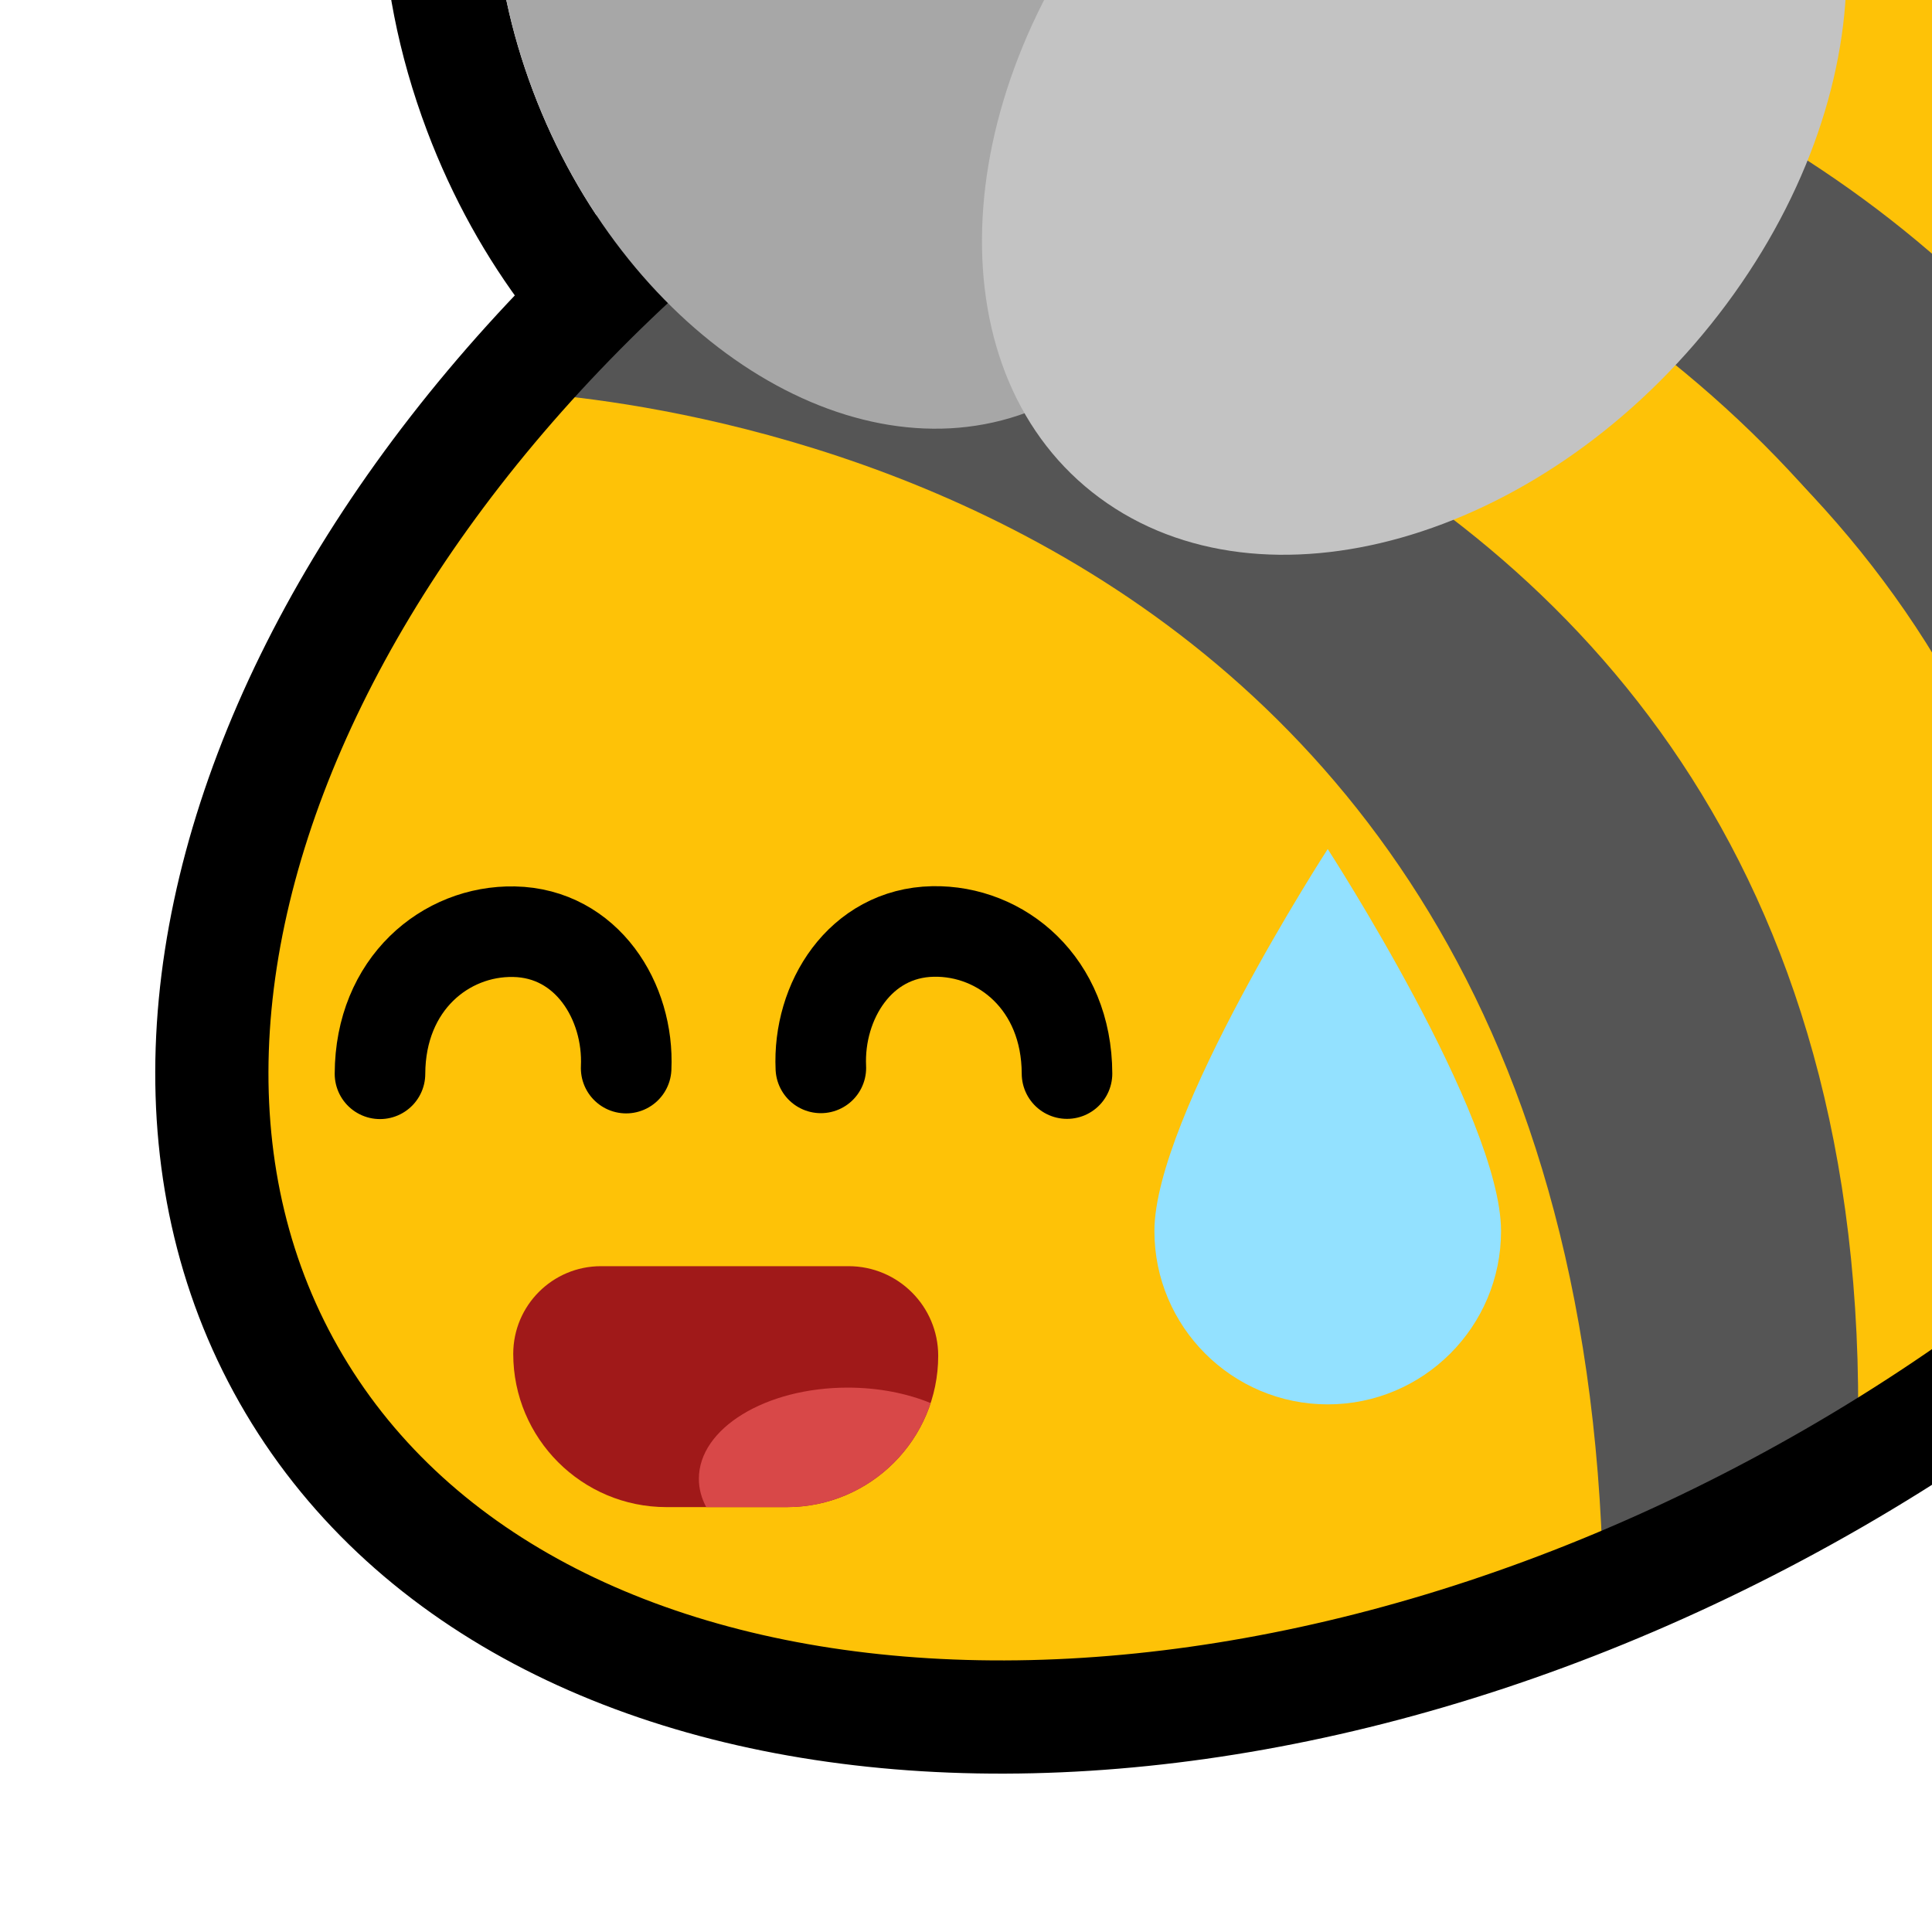
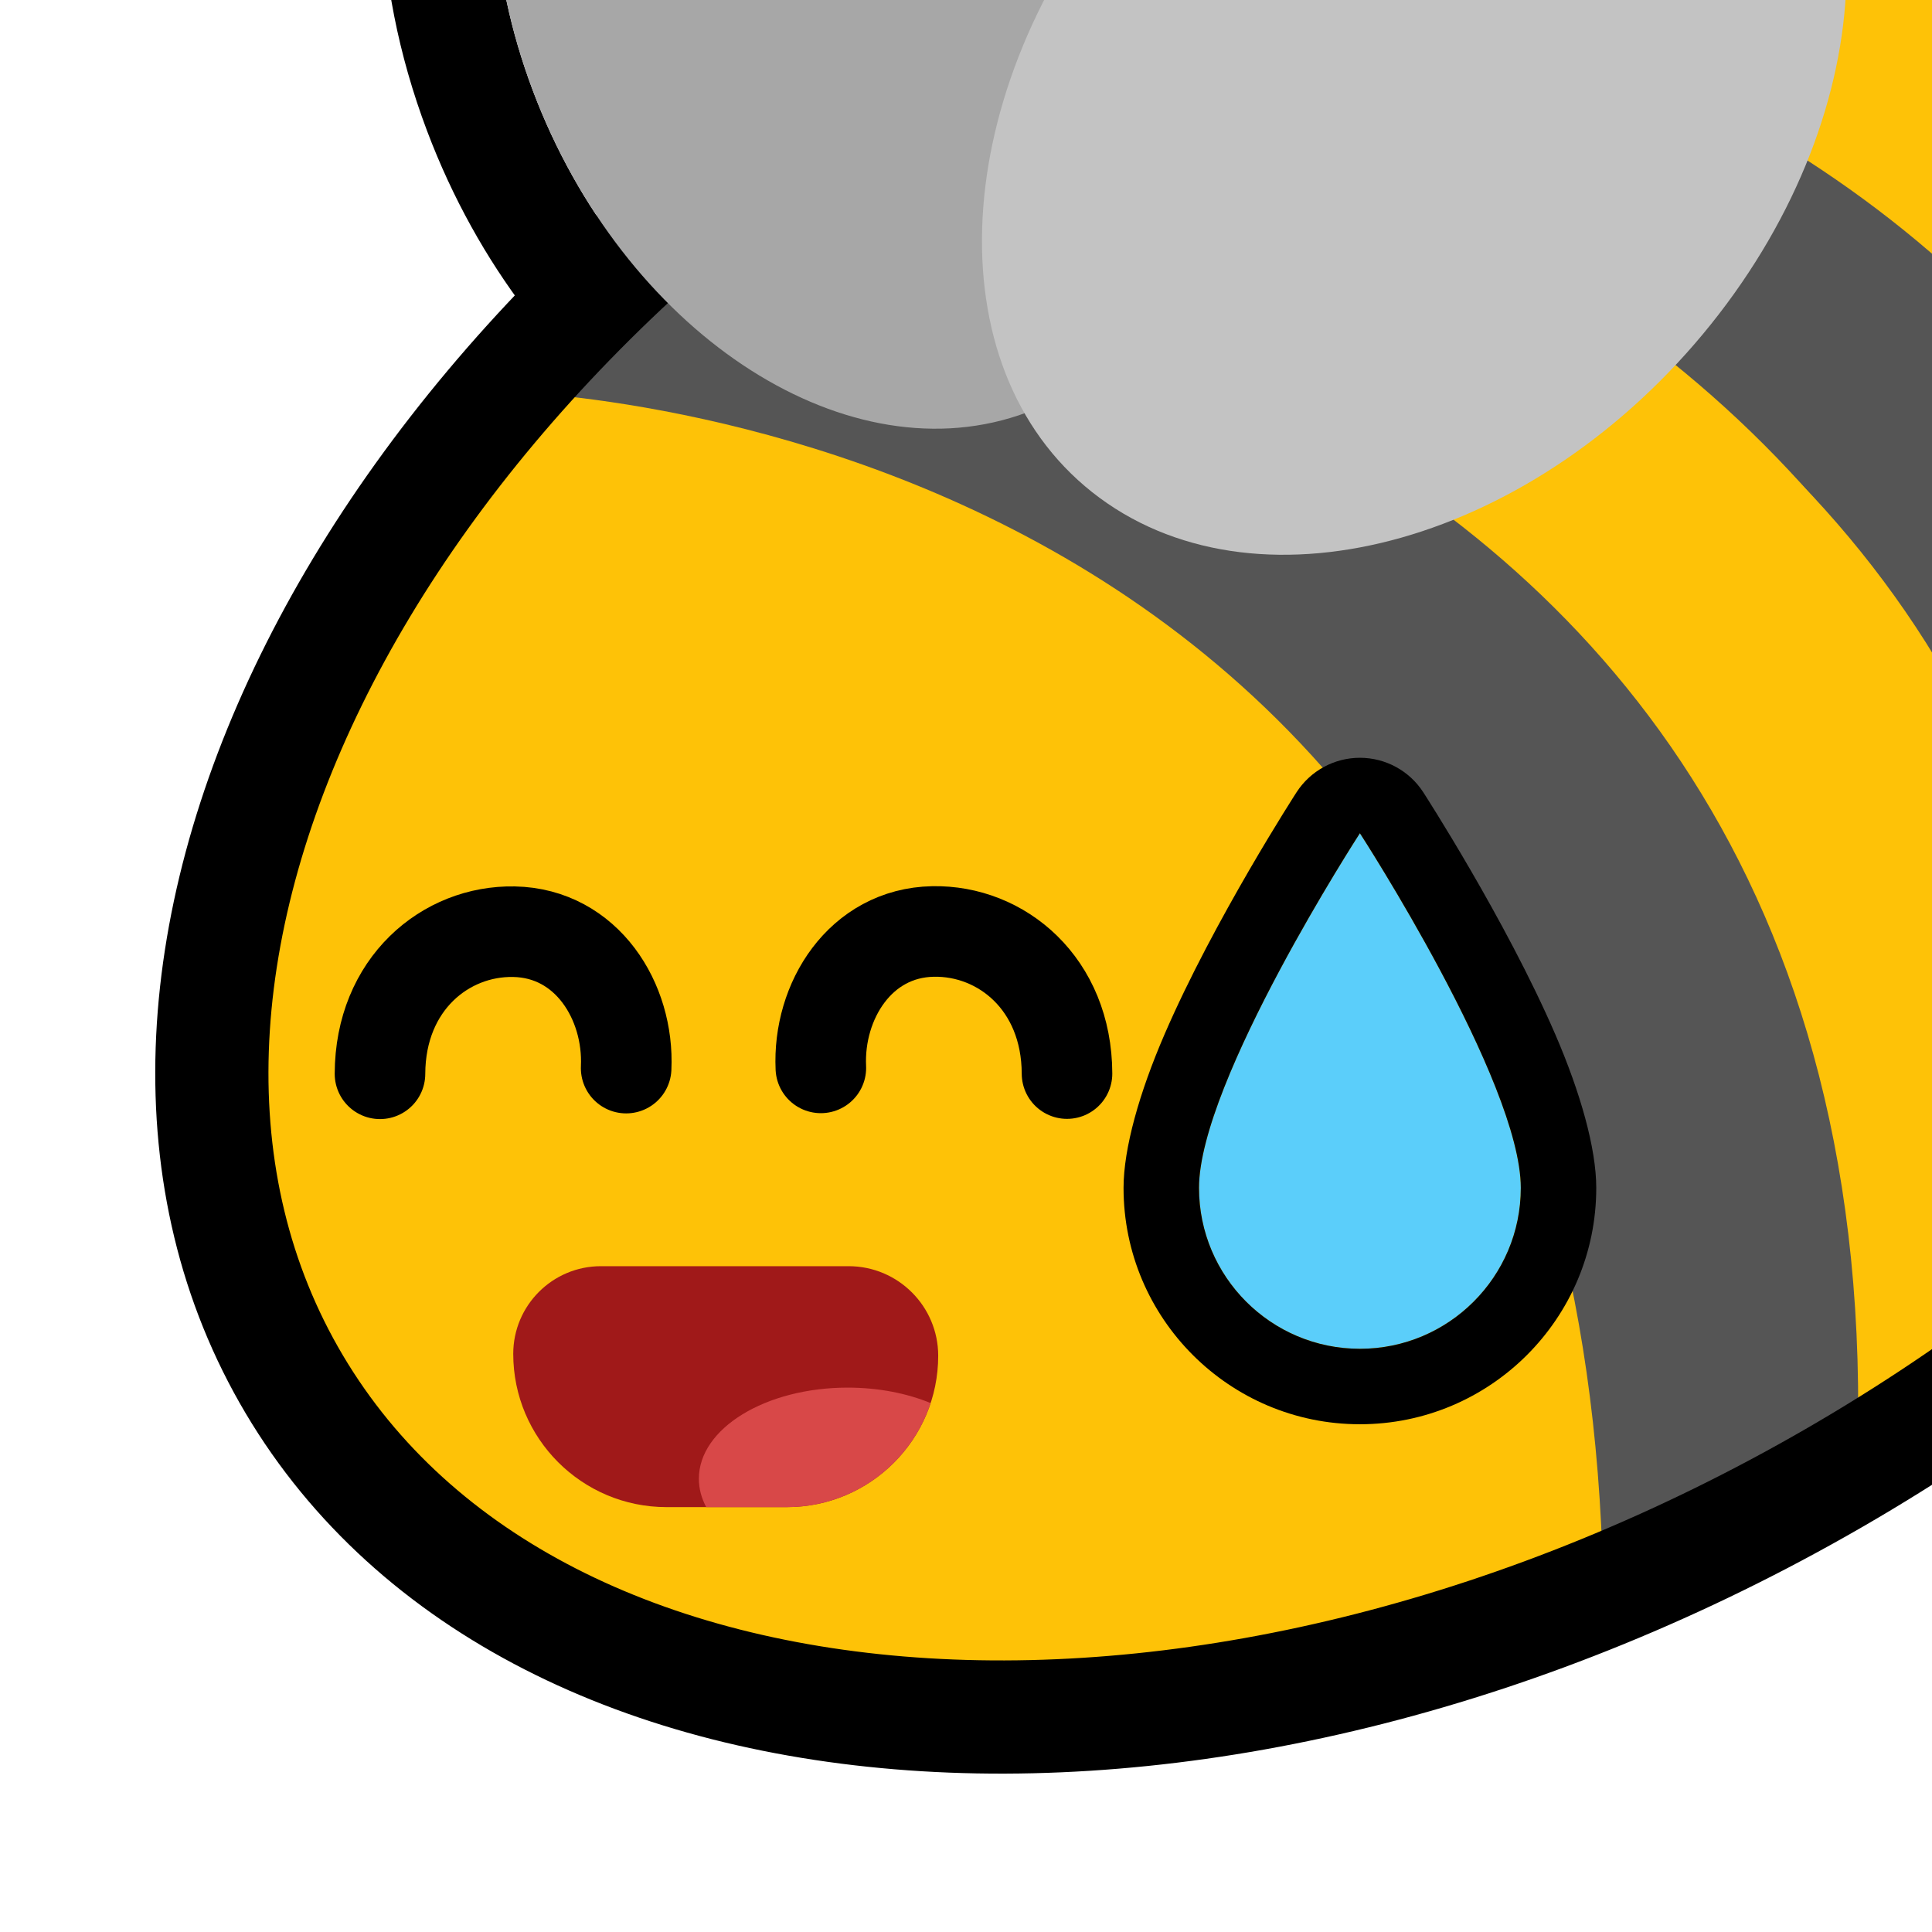
<svg xmlns="http://www.w3.org/2000/svg" width="100%" height="100%" viewBox="0 0 256 256" version="1.1" xml:space="preserve" style="fill-rule:evenodd;clip-rule:evenodd;stroke-linecap:round;stroke-linejoin:round;stroke-miterlimit:1.5;">
-   <rect id="blobbee_laugh_sweat" x="-0" y="0" width="256" height="256" style="fill:none;" />
+   <rect id="blobbee_laugh_sweat" x="0" y="0" width="256" height="256" style="fill:none;" />
  <clipPath id="_clip1">
-     <rect x="-0" y="0" width="256" height="256" />
+     <rect x="0" y="0" width="256" height="256" />
  </clipPath>
  <g clip-path="url(#_clip1)">
    <path id="Wings-outline" d="M129.457,71.439C101.62,74.152 70.004,52.917 56.583,17.332C41.238,-23.356 56.638,-63.617 86.987,-73.764C110.642,-81.673 139.399,-69.767 157.884,-44.535C184.732,-63.181 216.987,-65.526 237.979,-50.045C265.408,-29.818 267.488,16.097 238.398,52.369C209.763,88.073 163.808,97.957 136.809,78.046C134.11,76.056 131.659,73.845 129.457,71.439ZM135.756,54.763C138.246,59.112 141.562,62.914 145.712,65.974C167.403,81.971 203.691,71.669 226.696,42.984C249.701,14.299 250.768,-21.976 229.076,-37.973C209.154,-52.665 176.918,-45.173 153.969,-21.629C141.008,-50.189 114.034,-66.991 91.744,-59.538C68.16,-51.653 58.694,-19.58 70.618,12.039C82.543,43.658 111.372,62.927 134.957,55.041C135.225,54.952 135.491,54.859 135.756,54.763Z" />
    <path id="Body" d="M127.902,1.921C208.729,-44.745 300.137,-39.183 331.897,14.333C363.657,67.85 323.82,149.185 242.993,195.851C162.165,242.517 70.758,236.955 38.998,183.439C7.237,129.922 47.074,48.587 127.902,1.921Z" style="fill:rgb(254,194,7);" />
    <g id="Stripes">
      <path d="M188.793,-16.095C187.039,-14.699 315.054,-20.58 327.076,109.803C391.095,-61.796 189.429,-29.021 188.793,-16.095Z" style="fill:rgb(85,85,85);" />
      <path d="M327.076,111.159C319.401,-14.647 191.893,-17.614 192.59,-21.35L145.073,-3.751C145.073,-3.751 299.034,-6.142 304.518,142.104L323.15,113.42" style="fill:rgb(254,194,7);" />
      <path d="M275.897,172.628L304.252,142.104C298.868,-6.332 141.84,-8.914 141.842,-8.859L116.671,5.99C116.437,6.032 279.066,19.108 275.897,172.628Z" style="fill:rgb(85,85,85);" />
      <path d="M118.8,6.104L91.65,27.286C91.65,27.286 247.73,42.825 246.071,194.336L275.383,174.688C286.256,24.404 117.148,7.374 114.749,9.264" style="fill:rgb(254,194,7);" />
      <path d="M85.819,30.174L65.463,51.814C65.463,51.814 209.143,53.111 212.42,209.36L246.071,194.336C251.812,38.125 90.484,31.835 85.819,30.174Z" style="fill:rgb(85,85,85);" />
    </g>
    <path id="Body-outline" d="M127.902,1.921C208.729,-44.745 300.137,-39.183 331.897,14.333C363.657,67.85 323.82,149.185 242.993,195.851C162.165,242.517 70.758,236.955 38.998,183.439C7.237,129.922 47.074,48.587 127.902,1.921Z" style="fill:none;stroke:black;stroke-width:15px;" />
    <g id="Wings">
      <path id="Back-wing" d="M91.744,-59.538C115.328,-67.424 144.157,-48.156 156.082,-16.536C168.007,15.083 158.541,47.156 134.957,55.041C111.372,62.927 82.543,43.658 70.618,12.039C58.694,-19.58 68.16,-51.653 91.744,-59.538Z" style="fill:rgb(167,167,167);" />
      <path id="Front-wing" d="M229.076,-37.973C250.768,-21.976 249.701,14.299 226.696,42.984C203.691,71.669 167.403,81.971 145.712,65.974C124.02,49.977 125.087,13.702 148.092,-14.983C171.097,-43.668 207.385,-53.97 229.076,-37.973Z" style="fill:rgb(195,195,195);" />
    </g>
    <g id="Face">
      <g id="Mouth">
        <path id="Mouth-backgorund" d="M124.317,179.648C124.317,190.715 115.332,199.7 104.265,199.7L88.313,199.7C77.106,199.7 68.007,190.601 68.007,179.394C68.007,172.982 73.213,167.776 79.625,167.776L112.446,167.776C118.998,167.776 124.317,173.096 124.317,179.648Z" style="fill:rgb(160,25,25);" />
        <path id="Mouth-backgorund1" d="M93.579,199.7C92.946,198.517 92.604,197.253 92.604,195.941C92.604,189.277 101.441,183.866 112.325,183.866C116.393,183.866 120.175,184.622 123.316,185.916C120.682,193.917 113.144,199.7 104.265,199.7L93.579,199.7Z" style="fill:rgb(216,72,72);" />
      </g>
      <g id="Eyes">
        <path id="Right-eye" d="M108.767,141.501C108.355,132.66 113.975,123.612 123.628,123.425C132.694,123.249 141.348,130.338 141.384,142.255" style="fill:none;stroke:black;stroke-width:12px;" />
        <path id="Left-eye" d="M82.968,141.53C83.379,132.69 77.76,123.641 68.106,123.454C59.041,123.279 50.387,130.367 50.35,142.284" style="fill:none;stroke:black;stroke-width:12px;" />
      </g>
    </g>
-     <path id="Sweat" d="M175.93,112.502C175.93,112.502 198.895,147.935 198.895,163.121C198.895,175.796 188.605,186.086 175.93,186.086C163.256,186.086 152.966,175.796 152.966,163.121C152.966,147.935 175.93,112.502 175.93,112.502Z" style="fill:rgb(147,225,255);" />
+     <path id="Sweat" d="M180.194,110.41C180.194,110.41 201.513,143.305 201.513,157.402C201.513,169.168 191.96,178.721 180.194,178.721C168.428,178.721 158.876,169.168 158.876,157.402C158.876,143.305 180.194,110.41 180.194,110.41Z" style="fill:rgb(91,206,250);" />
+     <path d="M188.586,104.972C188.586,104.972 199.52,121.868 206.088,137.069C209.413,144.764 211.513,152.167 211.513,157.402C211.513,174.687 197.48,188.721 180.194,188.721C162.909,188.721 148.876,174.687 148.876,157.402C148.876,152.167 150.976,144.764 154.301,137.069C160.868,121.868 171.803,104.972 171.803,104.972C173.646,102.127 176.805,100.41 180.194,100.41C183.584,100.41 186.743,102.127 188.586,104.972ZM180.194,110.41C180.194,110.41 158.876,143.305 158.876,157.402C158.876,169.168 168.428,178.721 180.194,178.721C191.96,178.721 201.513,169.168 201.513,157.402C201.513,143.305 180.194,110.41 180.194,110.41Z" />
  </g>
</svg>
